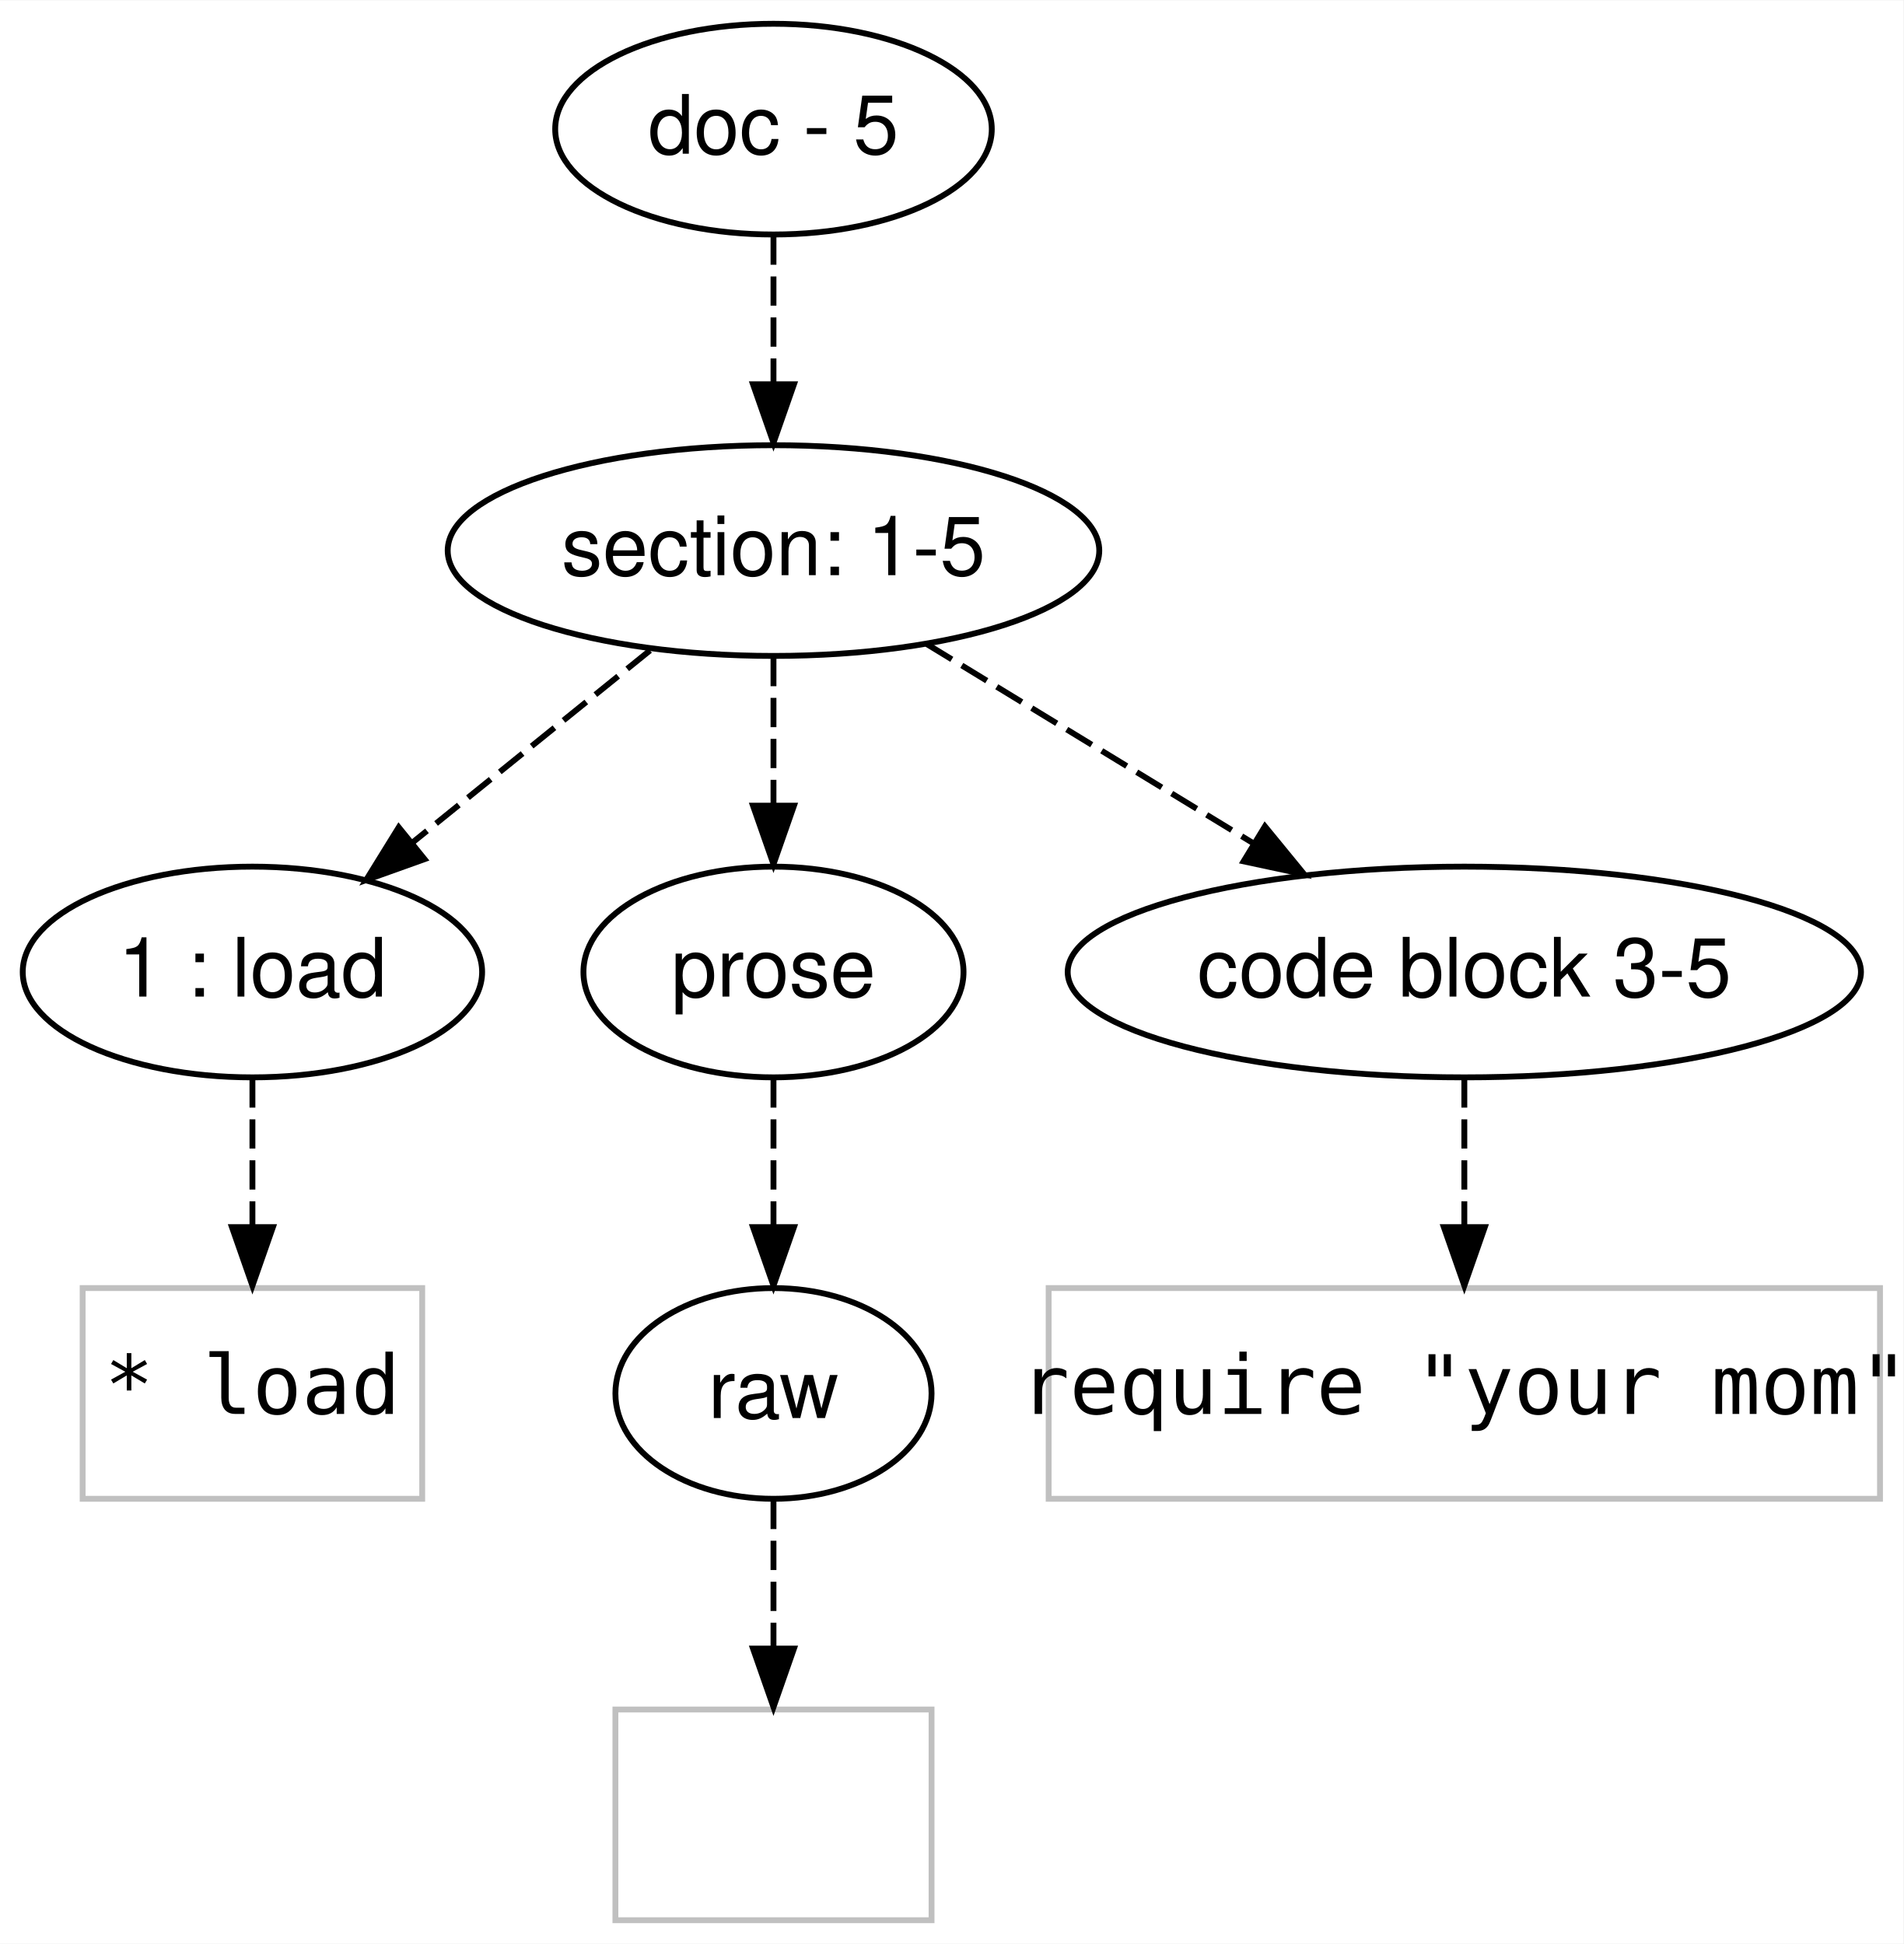
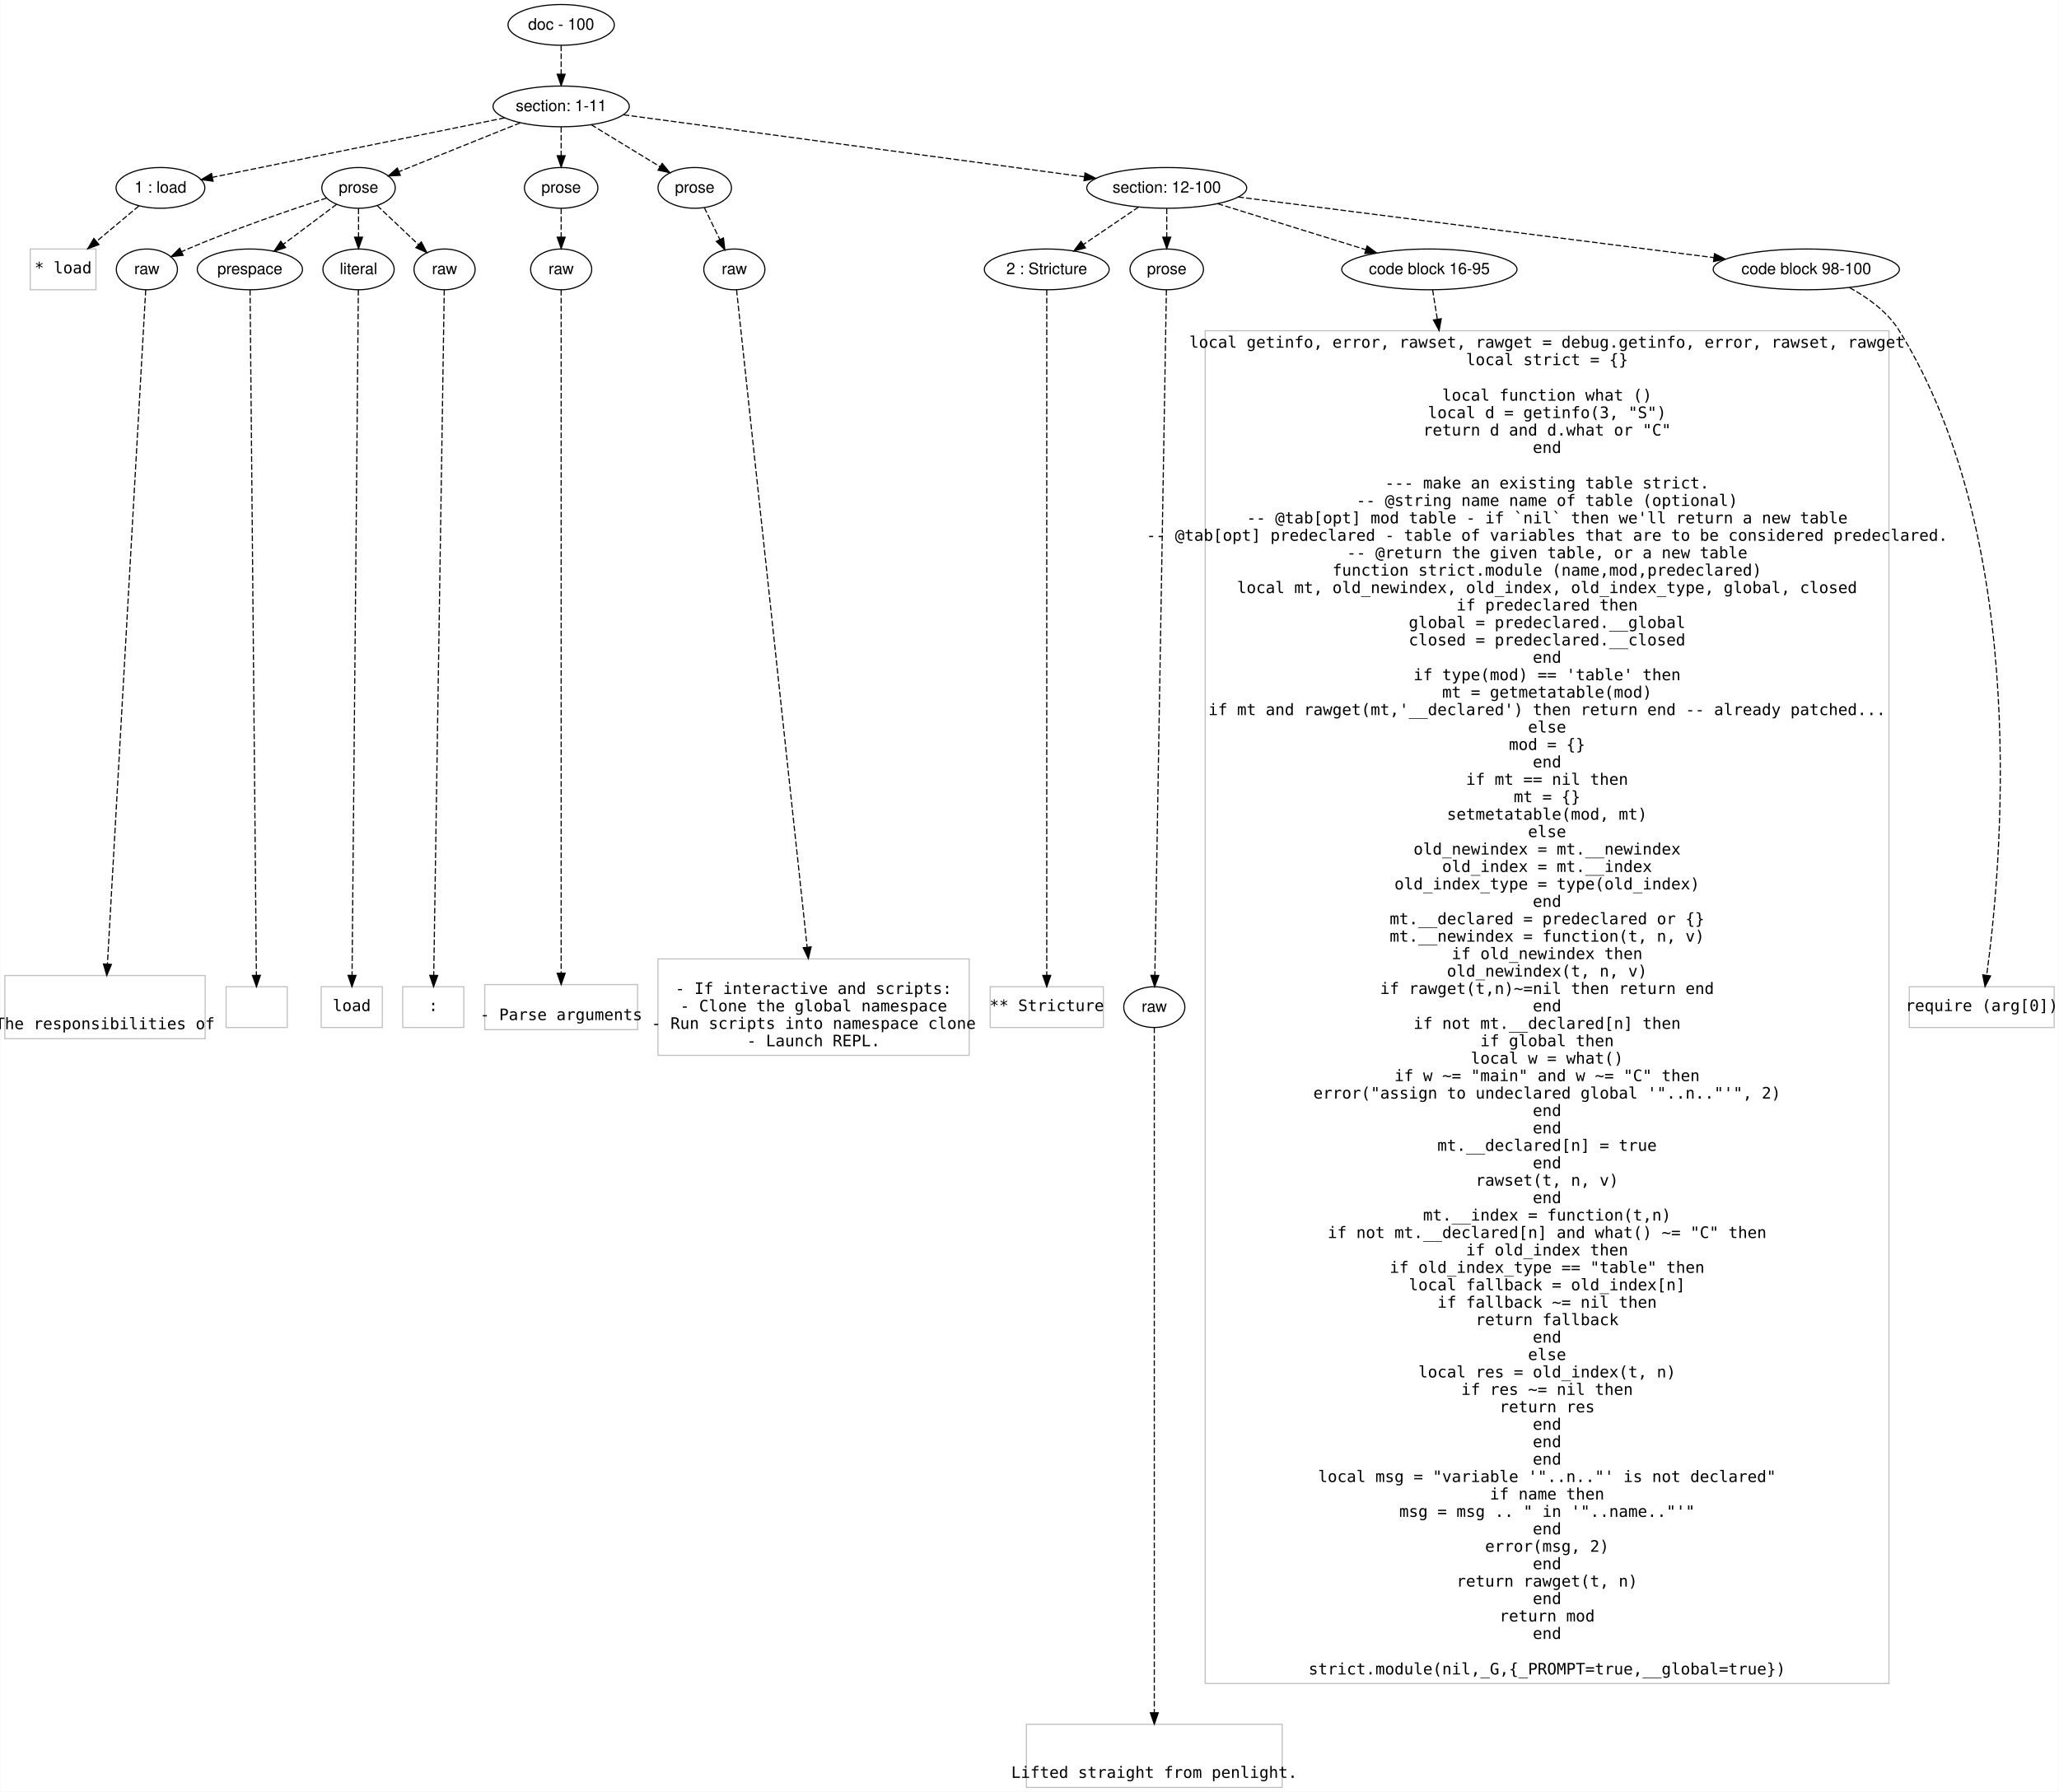
- <svg xmlns="http://www.w3.org/2000/svg" width="325pt" height="332pt" viewBox="0.00 0.00 325.12 332.00">
-   <g id="graph0" class="graph" transform="scale(1 1) rotate(0) translate(4 328)">
-     <polygon fill="#ffffff" stroke="transparent" points="-4,4 -4,-328 321.116,-328 321.116,4 -4,4" />
+ <svg xmlns="http://www.w3.org/2000/svg" width="1819pt" height="1583pt" viewBox="0.00 0.00 1818.50 1583.00">
+   <g id="graph0" class="graph" transform="scale(1 1) rotate(0) translate(4 1579.002)">
+     <polygon fill="#ffffff" stroke="transparent" points="-4,4 -4,-1579.002 1814.5,-1579.002 1814.5,4 -4,4" />
    <g id="node1" class="node">
-       <ellipse fill="none" stroke="#000000" cx="128.116" cy="-306" rx="37.285" ry="18" />
-       <text text-anchor="middle" x="128.116" y="-301.8" font-family="Helvetica,sans-Serif" font-size="14.00" fill="#000000">doc - 5</text>
+       <ellipse fill="none" stroke="#000000" cx="491.5" cy="-1557.002" rx="46.958" ry="18" />
+       <text text-anchor="middle" x="491.5" y="-1552.802" font-family="Helvetica,sans-Serif" font-size="14.00" fill="#000000">doc - 100</text>
    </g>
    <g id="node2" class="node">
-       <ellipse fill="none" stroke="#000000" cx="128.116" cy="-234" rx="55.646" ry="18" />
-       <text text-anchor="middle" x="128.116" y="-229.8" font-family="Helvetica,sans-Serif" font-size="14.00" fill="#000000">section: 1-5</text>
+       <ellipse fill="none" stroke="#000000" cx="491.5" cy="-1485.002" rx="60.178" ry="18" />
+       <text text-anchor="middle" x="491.5" y="-1480.802" font-family="Helvetica,sans-Serif" font-size="14.00" fill="#000000">section: 1-11</text>
    </g>
    <g id="edge1" class="edge">
-       <path fill="none" stroke="#000000" stroke-dasharray="5,2" d="M128.116,-287.831C128.116,-280.131 128.116,-270.974 128.116,-262.417" />
-       <polygon fill="#000000" stroke="#000000" points="131.616,-262.413 128.116,-252.413 124.616,-262.413 131.616,-262.413" />
+       <path fill="none" stroke="#000000" stroke-dasharray="5,2" d="M491.5,-1538.834C491.5,-1531.133 491.5,-1521.977 491.5,-1513.419" />
+       <polygon fill="#000000" stroke="#000000" points="495,-1513.416 491.5,-1503.416 488,-1513.416 495,-1513.416" />
    </g>
    <g id="node3" class="node">
-       <ellipse fill="none" stroke="#000000" cx="39.116" cy="-162" rx="39.232" ry="18" />
-       <text text-anchor="middle" x="39.116" y="-157.8" font-family="Helvetica,sans-Serif" font-size="14.00" fill="#000000">1 : load</text>
+       <ellipse fill="none" stroke="#000000" cx="137.5" cy="-1413.002" rx="39.232" ry="18" />
+       <text text-anchor="middle" x="137.5" y="-1408.802" font-family="Helvetica,sans-Serif" font-size="14.00" fill="#000000">1 : load</text>
    </g>
    <g id="edge2" class="edge">
-       <path fill="none" stroke="#000000" stroke-dasharray="5,2" d="M107.024,-216.937C94.85,-207.088 79.407,-194.595 66.325,-184.012" />
-       <polygon fill="#000000" stroke="#000000" points="68.511,-181.279 58.535,-177.71 64.109,-186.721 68.511,-181.279" />
+       <path fill="none" stroke="#000000" stroke-dasharray="5,2" d="M441.531,-1474.839C372.877,-1460.876 250.329,-1435.951 183.709,-1422.401" />
+       <polygon fill="#000000" stroke="#000000" points="184.011,-1418.891 173.514,-1420.327 182.616,-1425.75 184.011,-1418.891" />
    </g>
    <g id="node4" class="node">
-       <ellipse fill="none" stroke="#000000" cx="128.116" cy="-162" rx="32.459" ry="18" />
-       <text text-anchor="middle" x="128.116" y="-157.8" font-family="Helvetica,sans-Serif" font-size="14.00" fill="#000000">prose</text>
+       <ellipse fill="none" stroke="#000000" cx="312.5" cy="-1413.002" rx="32.459" ry="18" />
+       <text text-anchor="middle" x="312.5" y="-1408.802" font-family="Helvetica,sans-Serif" font-size="14.00" fill="#000000">prose</text>
    </g>
    <g id="edge3" class="edge">
-       <path fill="none" stroke="#000000" stroke-dasharray="5,2" d="M128.116,-215.831C128.116,-208.131 128.116,-198.974 128.116,-190.417" />
-       <polygon fill="#000000" stroke="#000000" points="131.616,-190.413 128.116,-180.413 124.616,-190.413 131.616,-190.413" />
+       <path fill="none" stroke="#000000" stroke-dasharray="5,2" d="M455.277,-1470.432C424.12,-1457.9 379.419,-1439.919 348.366,-1427.429" />
+       <polygon fill="#000000" stroke="#000000" points="349.382,-1424.065 338.798,-1423.58 346.769,-1430.559 349.382,-1424.065" />
    </g>
    <g id="node5" class="node">
-       <ellipse fill="none" stroke="#000000" cx="246.116" cy="-162" rx="67.748" ry="18" />
-       <text text-anchor="middle" x="246.116" y="-157.8" font-family="Helvetica,sans-Serif" font-size="14.00" fill="#000000">code block 3-5</text>
+       <ellipse fill="none" stroke="#000000" cx="491.5" cy="-1413.002" rx="32.459" ry="18" />
+       <text text-anchor="middle" x="491.5" y="-1408.802" font-family="Helvetica,sans-Serif" font-size="14.00" fill="#000000">prose</text>
    </g>
    <g id="edge4" class="edge">
-       <path fill="none" stroke="#000000" stroke-dasharray="5,2" d="M154.304,-218.021C170.758,-207.981 192.206,-194.894 210.233,-183.895" />
-       <polygon fill="#000000" stroke="#000000" points="212.058,-186.881 218.771,-178.685 208.411,-180.906 212.058,-186.881" />
+       <path fill="none" stroke="#000000" stroke-dasharray="5,2" d="M491.5,-1466.834C491.5,-1459.133 491.5,-1449.977 491.5,-1441.419" />
+       <polygon fill="#000000" stroke="#000000" points="495,-1441.416 491.5,-1431.416 488,-1441.416 495,-1441.416" />
    </g>
    <g id="node6" class="node">
-       <polygon fill="none" stroke="#c0c0c0" points="68.116,-108 10.116,-108 10.116,-72 68.116,-72 68.116,-108" />
-       <text text-anchor="middle" x="39.116" y="-86.5" font-family="Inconsolata" font-size="14.00" fill="#000000">* load</text>
+       <ellipse fill="none" stroke="#000000" cx="609.5" cy="-1413.002" rx="32.459" ry="18" />
+       <text text-anchor="middle" x="609.5" y="-1408.802" font-family="Helvetica,sans-Serif" font-size="14.00" fill="#000000">prose</text>
    </g>
    <g id="edge5" class="edge">
-       <path fill="none" stroke="#000000" stroke-dasharray="5,2" d="M39.116,-143.831C39.116,-136.131 39.116,-126.974 39.116,-118.417" />
-       <polygon fill="#000000" stroke="#000000" points="42.616,-118.413 39.116,-108.413 35.616,-118.413 42.616,-118.413" />
+       <path fill="none" stroke="#000000" stroke-dasharray="5,2" d="M517.981,-1468.844C536.049,-1457.82 560.032,-1443.186 578.915,-1431.664" />
+       <polygon fill="#000000" stroke="#000000" points="580.745,-1434.648 587.459,-1426.451 577.099,-1428.672 580.745,-1434.648" />
    </g>
    <g id="node7" class="node">
-       <ellipse fill="none" stroke="#000000" cx="128.116" cy="-90" rx="27" ry="18" />
-       <text text-anchor="middle" x="128.116" y="-85.8" font-family="Helvetica,sans-Serif" font-size="14.00" fill="#000000">raw</text>
+       <ellipse fill="none" stroke="#000000" cx="1026.5" cy="-1413.002" rx="70.655" ry="18" />
+       <text text-anchor="middle" x="1026.5" y="-1408.802" font-family="Helvetica,sans-Serif" font-size="14.00" fill="#000000">section: 12-100</text>
    </g>
    <g id="edge6" class="edge">
-       <path fill="none" stroke="#000000" stroke-dasharray="5,2" d="M128.116,-143.831C128.116,-136.131 128.116,-126.974 128.116,-118.417" />
-       <polygon fill="#000000" stroke="#000000" points="131.616,-118.413 128.116,-108.413 124.616,-118.413 131.616,-118.413" />
+       <path fill="none" stroke="#000000" stroke-dasharray="5,2" d="M546.739,-1477.568C643.856,-1464.498 845.148,-1437.409 953.564,-1422.818" />
+       <polygon fill="#000000" stroke="#000000" points="954.315,-1426.249 963.759,-1421.446 953.382,-1419.311 954.315,-1426.249" />
+     </g>
+     <g id="node8" class="node">
+       <polygon fill="none" stroke="#c0c0c0" points="80.5,-1359.002 22.5,-1359.002 22.5,-1323.002 80.5,-1323.002 80.5,-1359.002" />
+       <text text-anchor="middle" x="51.5" y="-1337.502" font-family="Inconsolata" font-size="14.00" fill="#000000">* load</text>
+     </g>
+     <g id="edge7" class="edge">
+       <path fill="none" stroke="#000000" stroke-dasharray="5,2" d="M118.414,-1397.023C107.454,-1387.847 93.454,-1376.127 81.096,-1365.781" />
+       <polygon fill="#000000" stroke="#000000" points="83.175,-1362.956 73.26,-1359.22 78.681,-1368.323 83.175,-1362.956" />
    </g>
    <g id="node9" class="node">
-       <polygon fill="none" stroke="#c0c0c0" points="317.116,-108 175.116,-108 175.116,-72 317.116,-72 317.116,-108" />
-       <text text-anchor="middle" x="246.116" y="-86.5" font-family="Inconsolata" font-size="14.00" fill="#000000">require "your mom"</text>
+       <ellipse fill="none" stroke="#000000" cx="125.5" cy="-1341.002" rx="27" ry="18" />
+       <text text-anchor="middle" x="125.5" y="-1336.802" font-family="Helvetica,sans-Serif" font-size="14.00" fill="#000000">raw</text>
    </g>
    <g id="edge8" class="edge">
-       <path fill="none" stroke="#000000" stroke-dasharray="5,2" d="M246.116,-143.831C246.116,-136.131 246.116,-126.974 246.116,-118.417" />
-       <polygon fill="#000000" stroke="#000000" points="249.616,-118.413 246.116,-108.413 242.616,-118.413 249.616,-118.413" />
-     </g>
-     <g id="node8" class="node">
-       <polygon fill="none" stroke="#c0c0c0" points="155.116,-36 101.116,-36 101.116,0 155.116,0 155.116,-36" />
-     </g>
-     <g id="edge7" class="edge">
-       <path fill="none" stroke="#000000" stroke-dasharray="5,2" d="M128.116,-71.831C128.116,-64.131 128.116,-54.974 128.116,-46.417" />
-       <polygon fill="#000000" stroke="#000000" points="131.616,-46.413 128.116,-36.413 124.616,-46.413 131.616,-46.413" />
+       <path fill="none" stroke="#000000" stroke-dasharray="5,2" d="M284.281,-1404.04C253.652,-1394.051 203.492,-1376.932 161.5,-1359.002 159.717,-1358.241 157.897,-1357.433 156.07,-1356.598" />
+       <polygon fill="#000000" stroke="#000000" points="157.537,-1353.42 147.004,-1352.281 154.528,-1359.74 157.537,-1353.42" />
+     </g>
+     <g id="node10" class="node">
+       <ellipse fill="none" stroke="#000000" cx="216.5" cy="-1341.002" rx="46.474" ry="18" />
+       <text text-anchor="middle" x="216.5" y="-1336.802" font-family="Helvetica,sans-Serif" font-size="14.00" fill="#000000">prespace</text>
+     </g>
+     <g id="edge9" class="edge">
+       <path fill="none" stroke="#000000" stroke-dasharray="5,2" d="M293.073,-1398.432C279.575,-1388.308 261.336,-1374.63 246.045,-1363.161" />
+       <polygon fill="#000000" stroke="#000000" points="248.002,-1360.254 237.902,-1357.054 243.802,-1365.854 248.002,-1360.254" />
+     </g>
+     <g id="node11" class="node">
+       <ellipse fill="none" stroke="#000000" cx="312.5" cy="-1341.002" rx="31.481" ry="18" />
+       <text text-anchor="middle" x="312.5" y="-1336.802" font-family="Helvetica,sans-Serif" font-size="14.00" fill="#000000">literal</text>
+     </g>
+     <g id="edge10" class="edge">
+       <path fill="none" stroke="#000000" stroke-dasharray="5,2" d="M312.5,-1394.834C312.5,-1387.133 312.5,-1377.977 312.5,-1369.419" />
+       <polygon fill="#000000" stroke="#000000" points="316,-1369.416 312.5,-1359.416 309,-1369.416 316,-1369.416" />
+     </g>
+     <g id="node12" class="node">
+       <ellipse fill="none" stroke="#000000" cx="388.5" cy="-1341.002" rx="27" ry="18" />
+       <text text-anchor="middle" x="388.5" y="-1336.802" font-family="Helvetica,sans-Serif" font-size="14.00" fill="#000000">raw</text>
+     </g>
+     <g id="edge11" class="edge">
+       <path fill="none" stroke="#000000" stroke-dasharray="5,2" d="M328.991,-1397.379C339.663,-1387.269 353.71,-1373.962 365.476,-1362.814" />
+       <polygon fill="#000000" stroke="#000000" points="367.968,-1365.275 372.82,-1355.857 363.154,-1360.193 367.968,-1365.275" />
+     </g>
+     <g id="node17" class="node">
+       <ellipse fill="none" stroke="#000000" cx="491.5" cy="-1341.002" rx="27" ry="18" />
+       <text text-anchor="middle" x="491.5" y="-1336.802" font-family="Helvetica,sans-Serif" font-size="14.00" fill="#000000">raw</text>
+     </g>
+     <g id="edge16" class="edge">
+       <path fill="none" stroke="#000000" stroke-dasharray="5,2" d="M491.5,-1394.834C491.5,-1387.133 491.5,-1377.977 491.5,-1369.419" />
+       <polygon fill="#000000" stroke="#000000" points="495,-1369.416 491.5,-1359.416 488,-1369.416 495,-1369.416" />
+     </g>
+     <g id="node19" class="node">
+       <ellipse fill="none" stroke="#000000" cx="644.5" cy="-1341.002" rx="27" ry="18" />
+       <text text-anchor="middle" x="644.5" y="-1336.802" font-family="Helvetica,sans-Serif" font-size="14.00" fill="#000000">raw</text>
+     </g>
+     <g id="edge18" class="edge">
+       <path fill="none" stroke="#000000" stroke-dasharray="5,2" d="M617.972,-1395.573C622.1,-1387.083 627.149,-1376.695 631.731,-1367.27" />
+       <polygon fill="#000000" stroke="#000000" points="634.881,-1368.795 636.106,-1358.271 628.586,-1365.735 634.881,-1368.795" />
+     </g>
+     <g id="node21" class="node">
+       <ellipse fill="none" stroke="#000000" cx="920.5" cy="-1341.002" rx="55.144" ry="18" />
+       <text text-anchor="middle" x="920.5" y="-1336.802" font-family="Helvetica,sans-Serif" font-size="14.00" fill="#000000">2 : Stricture</text>
+     </g>
+     <g id="edge20" class="edge">
+       <path fill="none" stroke="#000000" stroke-dasharray="5,2" d="M1001.648,-1396.121C987.088,-1386.232 968.535,-1373.63 952.846,-1362.973" />
+       <polygon fill="#000000" stroke="#000000" points="954.706,-1360.005 944.467,-1357.282 950.773,-1365.796 954.706,-1360.005" />
+     </g>
+     <g id="node22" class="node">
+       <ellipse fill="none" stroke="#000000" cx="1026.5" cy="-1341.002" rx="32.459" ry="18" />
+       <text text-anchor="middle" x="1026.5" y="-1336.802" font-family="Helvetica,sans-Serif" font-size="14.00" fill="#000000">prose</text>
+     </g>
+     <g id="edge21" class="edge">
+       <path fill="none" stroke="#000000" stroke-dasharray="5,2" d="M1026.5,-1394.834C1026.5,-1387.133 1026.5,-1377.977 1026.5,-1369.419" />
+       <polygon fill="#000000" stroke="#000000" points="1030,-1369.416 1026.5,-1359.416 1023,-1369.416 1030,-1369.416" />
+     </g>
+     <g id="node23" class="node">
+       <ellipse fill="none" stroke="#000000" cx="1258.5" cy="-1341.002" rx="77.421" ry="18" />
+       <text text-anchor="middle" x="1258.5" y="-1336.802" font-family="Helvetica,sans-Serif" font-size="14.00" fill="#000000">code block 16-95</text>
+     </g>
+     <g id="edge22" class="edge">
+       <path fill="none" stroke="#000000" stroke-dasharray="5,2" d="M1071.507,-1399.035C1108.879,-1387.436 1162.226,-1370.88 1202.382,-1358.418" />
+       <polygon fill="#000000" stroke="#000000" points="1203.516,-1361.731 1212.029,-1355.424 1201.441,-1355.046 1203.516,-1361.731" />
+     </g>
+     <g id="node24" class="node">
+       <ellipse fill="none" stroke="#000000" cx="1591.5" cy="-1341.002" rx="82.258" ry="18" />
+       <text text-anchor="middle" x="1591.5" y="-1336.802" font-family="Helvetica,sans-Serif" font-size="14.00" fill="#000000">code block 98-100</text>
+     </g>
+     <g id="edge23" class="edge">
+       <path fill="none" stroke="#000000" stroke-dasharray="5,2" d="M1089.668,-1404.953C1192.532,-1391.844 1396.141,-1365.898 1509.844,-1351.408" />
+       <polygon fill="#000000" stroke="#000000" points="1510.411,-1354.864 1519.889,-1350.128 1509.526,-1347.92 1510.411,-1354.864" />
+     </g>
+     <g id="node13" class="node">
+       <polygon fill="none" stroke="#c0c0c0" points="177,-717.103 0,-717.103 0,-661.3 177,-661.3 177,-717.103" />
+       <text text-anchor="middle" x="88.5" y="-669.701" font-family="Inconsolata" font-size="14.00" fill="#000000">The responsibilities of</text>
+     </g>
+     <g id="edge12" class="edge">
+       <path fill="none" stroke="#000000" stroke-dasharray="5,2" d="M124.472,-1322.889C119.471,-1234.784 97.644,-850.282 90.659,-727.227" />
+       <polygon fill="#000000" stroke="#000000" points="94.148,-726.933 90.086,-717.148 87.159,-727.33 94.148,-726.933" />
+     </g>
+     <g id="node14" class="node">
+       <polygon fill="none" stroke="#c0c0c0" points="249.5,-707.201 195.5,-707.201 195.5,-671.201 249.5,-671.201 249.5,-707.201" />
+       <text text-anchor="middle" x="222.5" y="-685.701" font-family="Inconsolata" font-size="14.00" fill="#000000"> </text>
+     </g>
+     <g id="edge13" class="edge">
+       <path fill="none" stroke="#000000" stroke-dasharray="5,2" d="M216.667,-1322.889C217.501,-1232.253 221.223,-827.946 222.242,-717.283" />
+       <polygon fill="#000000" stroke="#000000" points="225.742,-717.259 222.334,-707.227 218.742,-717.194 225.742,-717.259" />
+     </g>
+     <g id="node15" class="node">
+       <polygon fill="none" stroke="#c0c0c0" points="333.5,-707.201 279.5,-707.201 279.5,-671.201 333.5,-671.201 333.5,-707.201" />
+       <text text-anchor="middle" x="306.5" y="-685.701" font-family="Inconsolata" font-size="14.00" fill="#000000">load</text>
+     </g>
+     <g id="edge14" class="edge">
+       <path fill="none" stroke="#000000" stroke-dasharray="5,2" d="M312.333,-1322.889C311.499,-1232.253 307.777,-827.946 306.759,-717.283" />
+       <polygon fill="#000000" stroke="#000000" points="310.258,-717.194 306.666,-707.227 303.258,-717.259 310.258,-717.194" />
+     </g>
+     <g id="node16" class="node">
+       <polygon fill="none" stroke="#c0c0c0" points="405.5,-707.201 351.5,-707.201 351.5,-671.201 405.5,-671.201 405.5,-707.201" />
+       <text text-anchor="middle" x="378.5" y="-685.701" font-family="Inconsolata" font-size="14.00" fill="#000000">:</text>
+     </g>
+     <g id="edge15" class="edge">
+       <path fill="none" stroke="#000000" stroke-dasharray="5,2" d="M388.222,-1322.889C386.832,-1232.253 380.629,-827.946 378.931,-717.283" />
+       <polygon fill="#000000" stroke="#000000" points="382.43,-717.172 378.777,-707.227 375.43,-717.279 382.43,-717.172" />
+     </g>
+     <g id="node18" class="node">
+       <polygon fill="none" stroke="#c0c0c0" points="559,-709.103 424,-709.103 424,-669.299 559,-669.299 559,-709.103" />
+       <text text-anchor="middle" x="491.5" y="-677.701" font-family="Inconsolata" font-size="14.00" fill="#000000">- Parse arguments</text>
+     </g>
+     <g id="edge17" class="edge">
+       <path fill="none" stroke="#000000" stroke-dasharray="5,2" d="M491.5,-1322.889C491.5,-1232.759 491.5,-832.451 491.5,-719.164" />
+       <polygon fill="#000000" stroke="#000000" points="495,-719.116 491.5,-709.117 488,-719.117 495,-719.116" />
+     </g>
+     <g id="node20" class="node">
+       <polygon fill="none" stroke="#c0c0c0" points="852,-731.802 577,-731.802 577,-646.6 852,-646.6 852,-731.802" />
+       <text text-anchor="middle" x="714.5" y="-700.801" font-family="Inconsolata" font-size="14.00" fill="#000000">- If interactive and scripts:</text>
+       <text text-anchor="middle" x="714.5" y="-685.401" font-family="Inconsolata" font-size="14.00" fill="#000000">   - Clone the global namespace</text>
+       <text text-anchor="middle" x="714.5" y="-670.001" font-family="Inconsolata" font-size="14.00" fill="#000000">   - Run scripts into namespace clone</text>
+       <text text-anchor="middle" x="714.5" y="-654.601" font-family="Inconsolata" font-size="14.00" fill="#000000">   - Launch REPL.</text>
+     </g>
+     <g id="edge19" class="edge">
+       <path fill="none" stroke="#000000" stroke-dasharray="5,2" d="M646.445,-1322.889C655.548,-1238.126 694.115,-879.02 708.795,-742.325" />
+       <polygon fill="#000000" stroke="#000000" points="712.305,-742.42 709.893,-732.104 705.345,-741.673 712.305,-742.42" />
+     </g>
+     <g id="node25" class="node">
+       <polygon fill="none" stroke="#c0c0c0" points="970.5,-707.201 870.5,-707.201 870.5,-671.201 970.5,-671.201 970.5,-707.201" />
+       <text text-anchor="middle" x="920.5" y="-685.701" font-family="Inconsolata" font-size="14.00" fill="#000000">** Stricture</text>
+     </g>
+     <g id="edge24" class="edge">
+       <path fill="none" stroke="#000000" stroke-dasharray="5,2" d="M920.5,-1322.889C920.5,-1232.253 920.5,-827.946 920.5,-717.283" />
+       <polygon fill="#000000" stroke="#000000" points="924,-717.227 920.5,-707.227 917,-717.227 924,-717.227" />
+     </g>
+     <g id="node26" class="node">
+       <ellipse fill="none" stroke="#000000" cx="1015.5" cy="-689.201" rx="27" ry="18" />
+       <text text-anchor="middle" x="1015.5" y="-685.001" font-family="Helvetica,sans-Serif" font-size="14.00" fill="#000000">raw</text>
+     </g>
+     <g id="edge25" class="edge">
+       <path fill="none" stroke="#000000" stroke-dasharray="5,2" d="M1026.194,-1322.889C1024.665,-1232.253 1017.841,-827.946 1015.974,-717.283" />
+       <polygon fill="#000000" stroke="#000000" points="1019.472,-717.166 1015.804,-707.227 1012.473,-717.284 1019.472,-717.166" />
+     </g>
+     <g id="node28" class="node">
+       <polygon fill="none" stroke="#c0c0c0" points="1664.5,-1286.804 1060.5,-1286.804 1060.5,-91.599 1664.5,-91.599 1664.5,-1286.804" />
+       <text text-anchor="middle" x="1362.5" y="-1271.802" font-family="Inconsolata" font-size="14.00" fill="#000000">local getinfo, error, rawset, rawget = debug.getinfo, error, rawset, rawget</text>
+       <text text-anchor="middle" x="1362.5" y="-1256.402" font-family="Inconsolata" font-size="14.00" fill="#000000">local strict = {}</text>
+       <text text-anchor="middle" x="1362.5" y="-1225.002" font-family="Inconsolata" font-size="14.00" fill="#000000">local function what ()</text>
+       <text text-anchor="middle" x="1362.5" y="-1209.602" font-family="Inconsolata" font-size="14.00" fill="#000000">    local d = getinfo(3, "S")</text>
+       <text text-anchor="middle" x="1362.5" y="-1194.202" font-family="Inconsolata" font-size="14.00" fill="#000000">    return d and d.what or "C"</text>
+       <text text-anchor="middle" x="1362.5" y="-1178.802" font-family="Inconsolata" font-size="14.00" fill="#000000">end</text>
+       <text text-anchor="middle" x="1362.5" y="-1147.402" font-family="Inconsolata" font-size="14.00" fill="#000000">--- make an existing table strict.</text>
+       <text text-anchor="middle" x="1362.5" y="-1132.002" font-family="Inconsolata" font-size="14.00" fill="#000000">-- @string name name of table (optional)</text>
+       <text text-anchor="middle" x="1362.5" y="-1116.602" font-family="Inconsolata" font-size="14.00" fill="#000000">-- @tab[opt] mod table - if `nil` then we'll return a new table</text>
+       <text text-anchor="middle" x="1362.5" y="-1101.202" font-family="Inconsolata" font-size="14.00" fill="#000000">-- @tab[opt] predeclared - table of variables that are to be considered predeclared.</text>
+       <text text-anchor="middle" x="1362.5" y="-1085.802" font-family="Inconsolata" font-size="14.00" fill="#000000">-- @return the given table, or a new table</text>
+       <text text-anchor="middle" x="1362.5" y="-1070.402" font-family="Inconsolata" font-size="14.00" fill="#000000">function strict.module (name,mod,predeclared)</text>
+       <text text-anchor="middle" x="1362.5" y="-1055.002" font-family="Inconsolata" font-size="14.00" fill="#000000">    local mt, old_newindex, old_index, old_index_type, global, closed</text>
+       <text text-anchor="middle" x="1362.5" y="-1039.602" font-family="Inconsolata" font-size="14.00" fill="#000000">    if predeclared then</text>
+       <text text-anchor="middle" x="1362.5" y="-1024.202" font-family="Inconsolata" font-size="14.00" fill="#000000">        global = predeclared.__global</text>
+       <text text-anchor="middle" x="1362.5" y="-1008.802" font-family="Inconsolata" font-size="14.00" fill="#000000">        closed = predeclared.__closed</text>
+       <text text-anchor="middle" x="1362.5" y="-993.402" font-family="Inconsolata" font-size="14.00" fill="#000000">    end</text>
+       <text text-anchor="middle" x="1362.5" y="-978.002" font-family="Inconsolata" font-size="14.00" fill="#000000">    if type(mod) == 'table' then</text>
+       <text text-anchor="middle" x="1362.5" y="-962.602" font-family="Inconsolata" font-size="14.00" fill="#000000">        mt = getmetatable(mod)</text>
+       <text text-anchor="middle" x="1362.5" y="-947.202" font-family="Inconsolata" font-size="14.00" fill="#000000">        if mt and rawget(mt,'__declared') then return end -- already patched...</text>
+       <text text-anchor="middle" x="1362.5" y="-931.802" font-family="Inconsolata" font-size="14.00" fill="#000000">    else</text>
+       <text text-anchor="middle" x="1362.5" y="-916.402" font-family="Inconsolata" font-size="14.00" fill="#000000">        mod = {}</text>
+       <text text-anchor="middle" x="1362.5" y="-901.002" font-family="Inconsolata" font-size="14.00" fill="#000000">    end</text>
+       <text text-anchor="middle" x="1362.5" y="-885.602" font-family="Inconsolata" font-size="14.00" fill="#000000">    if mt == nil then</text>
+       <text text-anchor="middle" x="1362.5" y="-870.202" font-family="Inconsolata" font-size="14.00" fill="#000000">        mt = {}</text>
+       <text text-anchor="middle" x="1362.5" y="-854.802" font-family="Inconsolata" font-size="14.00" fill="#000000">        setmetatable(mod, mt)</text>
+       <text text-anchor="middle" x="1362.5" y="-839.402" font-family="Inconsolata" font-size="14.00" fill="#000000">    else</text>
+       <text text-anchor="middle" x="1362.5" y="-824.001" font-family="Inconsolata" font-size="14.00" fill="#000000">        old_newindex = mt.__newindex</text>
+       <text text-anchor="middle" x="1362.5" y="-808.601" font-family="Inconsolata" font-size="14.00" fill="#000000">        old_index = mt.__index</text>
+       <text text-anchor="middle" x="1362.5" y="-793.201" font-family="Inconsolata" font-size="14.00" fill="#000000">        old_index_type = type(old_index)</text>
+       <text text-anchor="middle" x="1362.5" y="-777.801" font-family="Inconsolata" font-size="14.00" fill="#000000">    end</text>
+       <text text-anchor="middle" x="1362.5" y="-762.401" font-family="Inconsolata" font-size="14.00" fill="#000000">    mt.__declared = predeclared or {}</text>
+       <text text-anchor="middle" x="1362.5" y="-747.001" font-family="Inconsolata" font-size="14.00" fill="#000000">    mt.__newindex = function(t, n, v)</text>
+       <text text-anchor="middle" x="1362.5" y="-731.601" font-family="Inconsolata" font-size="14.00" fill="#000000">        if old_newindex then</text>
+       <text text-anchor="middle" x="1362.5" y="-716.201" font-family="Inconsolata" font-size="14.00" fill="#000000">            old_newindex(t, n, v)</text>
+       <text text-anchor="middle" x="1362.5" y="-700.801" font-family="Inconsolata" font-size="14.00" fill="#000000">            if rawget(t,n)~=nil then return end</text>
+       <text text-anchor="middle" x="1362.5" y="-685.401" font-family="Inconsolata" font-size="14.00" fill="#000000">        end</text>
+       <text text-anchor="middle" x="1362.5" y="-670.001" font-family="Inconsolata" font-size="14.00" fill="#000000">        if not mt.__declared[n] then</text>
+       <text text-anchor="middle" x="1362.5" y="-654.601" font-family="Inconsolata" font-size="14.00" fill="#000000">            if global then</text>
+       <text text-anchor="middle" x="1362.5" y="-639.201" font-family="Inconsolata" font-size="14.00" fill="#000000">                local w = what()</text>
+       <text text-anchor="middle" x="1362.5" y="-623.801" font-family="Inconsolata" font-size="14.00" fill="#000000">                if w ~= "main" and w ~= "C" then</text>
+       <text text-anchor="middle" x="1362.5" y="-608.401" font-family="Inconsolata" font-size="14.00" fill="#000000">                    error("assign to undeclared global '"..n.."'", 2)</text>
+       <text text-anchor="middle" x="1362.5" y="-593.001" font-family="Inconsolata" font-size="14.00" fill="#000000">                end</text>
+       <text text-anchor="middle" x="1362.5" y="-577.601" font-family="Inconsolata" font-size="14.00" fill="#000000">            end</text>
+       <text text-anchor="middle" x="1362.5" y="-562.201" font-family="Inconsolata" font-size="14.00" fill="#000000">            mt.__declared[n] = true</text>
+       <text text-anchor="middle" x="1362.5" y="-546.801" font-family="Inconsolata" font-size="14.00" fill="#000000">        end</text>
+       <text text-anchor="middle" x="1362.5" y="-531.401" font-family="Inconsolata" font-size="14.00" fill="#000000">        rawset(t, n, v)</text>
+       <text text-anchor="middle" x="1362.5" y="-516.001" font-family="Inconsolata" font-size="14.00" fill="#000000">    end</text>
+       <text text-anchor="middle" x="1362.5" y="-500.601" font-family="Inconsolata" font-size="14.00" fill="#000000">    mt.__index = function(t,n)</text>
+       <text text-anchor="middle" x="1362.5" y="-485.201" font-family="Inconsolata" font-size="14.00" fill="#000000">        if not mt.__declared[n] and what() ~= "C" then</text>
+       <text text-anchor="middle" x="1362.5" y="-469.801" font-family="Inconsolata" font-size="14.00" fill="#000000">            if old_index then</text>
+       <text text-anchor="middle" x="1362.5" y="-454.401" font-family="Inconsolata" font-size="14.00" fill="#000000">                if old_index_type == "table" then</text>
+       <text text-anchor="middle" x="1362.5" y="-439.001" font-family="Inconsolata" font-size="14.00" fill="#000000">                    local fallback = old_index[n]</text>
+       <text text-anchor="middle" x="1362.5" y="-423.601" font-family="Inconsolata" font-size="14.00" fill="#000000">                    if fallback ~= nil then</text>
+       <text text-anchor="middle" x="1362.5" y="-408.201" font-family="Inconsolata" font-size="14.00" fill="#000000">                        return fallback</text>
+       <text text-anchor="middle" x="1362.5" y="-392.801" font-family="Inconsolata" font-size="14.00" fill="#000000">                    end</text>
+       <text text-anchor="middle" x="1362.5" y="-377.401" font-family="Inconsolata" font-size="14.00" fill="#000000">                else</text>
+       <text text-anchor="middle" x="1362.5" y="-362.001" font-family="Inconsolata" font-size="14.00" fill="#000000">                    local res = old_index(t, n)</text>
+       <text text-anchor="middle" x="1362.5" y="-346.601" font-family="Inconsolata" font-size="14.00" fill="#000000">                    if res ~= nil then</text>
+       <text text-anchor="middle" x="1362.5" y="-331.2" font-family="Inconsolata" font-size="14.00" fill="#000000">                        return res</text>
+       <text text-anchor="middle" x="1362.5" y="-315.8" font-family="Inconsolata" font-size="14.00" fill="#000000">                    end</text>
+       <text text-anchor="middle" x="1362.5" y="-300.4" font-family="Inconsolata" font-size="14.00" fill="#000000">                end</text>
+       <text text-anchor="middle" x="1362.5" y="-285" font-family="Inconsolata" font-size="14.00" fill="#000000">            end</text>
+       <text text-anchor="middle" x="1362.5" y="-269.6" font-family="Inconsolata" font-size="14.00" fill="#000000">            local msg = "variable '"..n.."' is not declared"</text>
+       <text text-anchor="middle" x="1362.5" y="-254.2" font-family="Inconsolata" font-size="14.00" fill="#000000">            if name then</text>
+       <text text-anchor="middle" x="1362.5" y="-238.8" font-family="Inconsolata" font-size="14.00" fill="#000000">                msg = msg .. " in '"..name.."'"</text>
+       <text text-anchor="middle" x="1362.5" y="-223.4" font-family="Inconsolata" font-size="14.00" fill="#000000">            end</text>
+       <text text-anchor="middle" x="1362.5" y="-208" font-family="Inconsolata" font-size="14.00" fill="#000000">            error(msg, 2)</text>
+       <text text-anchor="middle" x="1362.5" y="-192.6" font-family="Inconsolata" font-size="14.00" fill="#000000">        end</text>
+       <text text-anchor="middle" x="1362.5" y="-177.2" font-family="Inconsolata" font-size="14.00" fill="#000000">        return rawget(t, n)</text>
+       <text text-anchor="middle" x="1362.5" y="-161.8" font-family="Inconsolata" font-size="14.00" fill="#000000">    end</text>
+       <text text-anchor="middle" x="1362.5" y="-146.4" font-family="Inconsolata" font-size="14.00" fill="#000000">    return mod</text>
+       <text text-anchor="middle" x="1362.5" y="-131" font-family="Inconsolata" font-size="14.00" fill="#000000">end</text>
+       <text text-anchor="middle" x="1362.5" y="-99.6" font-family="Inconsolata" font-size="14.00" fill="#000000">strict.module(nil,_G,{_PROMPT=true,__global=true})</text>
+     </g>
+     <g id="edge27" class="edge">
+       <path fill="none" stroke="#000000" stroke-dasharray="5,2" d="M1261.39,-1322.889C1262.495,-1315.963 1263.893,-1307.205 1265.539,-1296.886" />
+       <polygon fill="#000000" stroke="#000000" points="1269.001,-1297.405 1267.12,-1286.978 1262.088,-1296.301 1269.001,-1297.405" />
+     </g>
+     <g id="node29" class="node">
+       <polygon fill="none" stroke="#c0c0c0" points="1810.5,-707.201 1682.5,-707.201 1682.5,-671.201 1810.5,-671.201 1810.5,-707.201" />
+       <text text-anchor="middle" x="1746.5" y="-685.701" font-family="Inconsolata" font-size="14.00" fill="#000000">require (arg[0])</text>
+     </g>
+     <g id="edge28" class="edge">
+       <path fill="none" stroke="#000000" stroke-dasharray="5,2" d="M1629.748,-1324.835C1645.88,-1316.033 1663.261,-1303.518 1673.5,-1287.002 1791.161,-1097.218 1763.311,-808.035 1750.846,-717.385" />
+       <polygon fill="#000000" stroke="#000000" points="1754.289,-716.74 1749.413,-707.334 1747.359,-717.728 1754.289,-716.74" />
+     </g>
+     <g id="node27" class="node">
+       <polygon fill="none" stroke="#c0c0c0" points="1128.5,-55.602 902.5,-55.602 902.5,.202 1128.5,.202 1128.5,-55.602" />
+       <text text-anchor="middle" x="1015.5" y="-8.2" font-family="Inconsolata" font-size="14.00" fill="#000000">Lifted straight from penlight.</text>
+     </g>
+     <g id="edge26" class="edge">
+       <path fill="none" stroke="#000000" stroke-dasharray="5,2" d="M1015.5,-671.165C1015.5,-582.333 1015.5,-190.618 1015.5,-65.947" />
+       <polygon fill="#000000" stroke="#000000" points="1019,-65.74 1015.5,-55.74 1012,-65.74 1019,-65.74" />
    </g>
  </g>
</svg>
